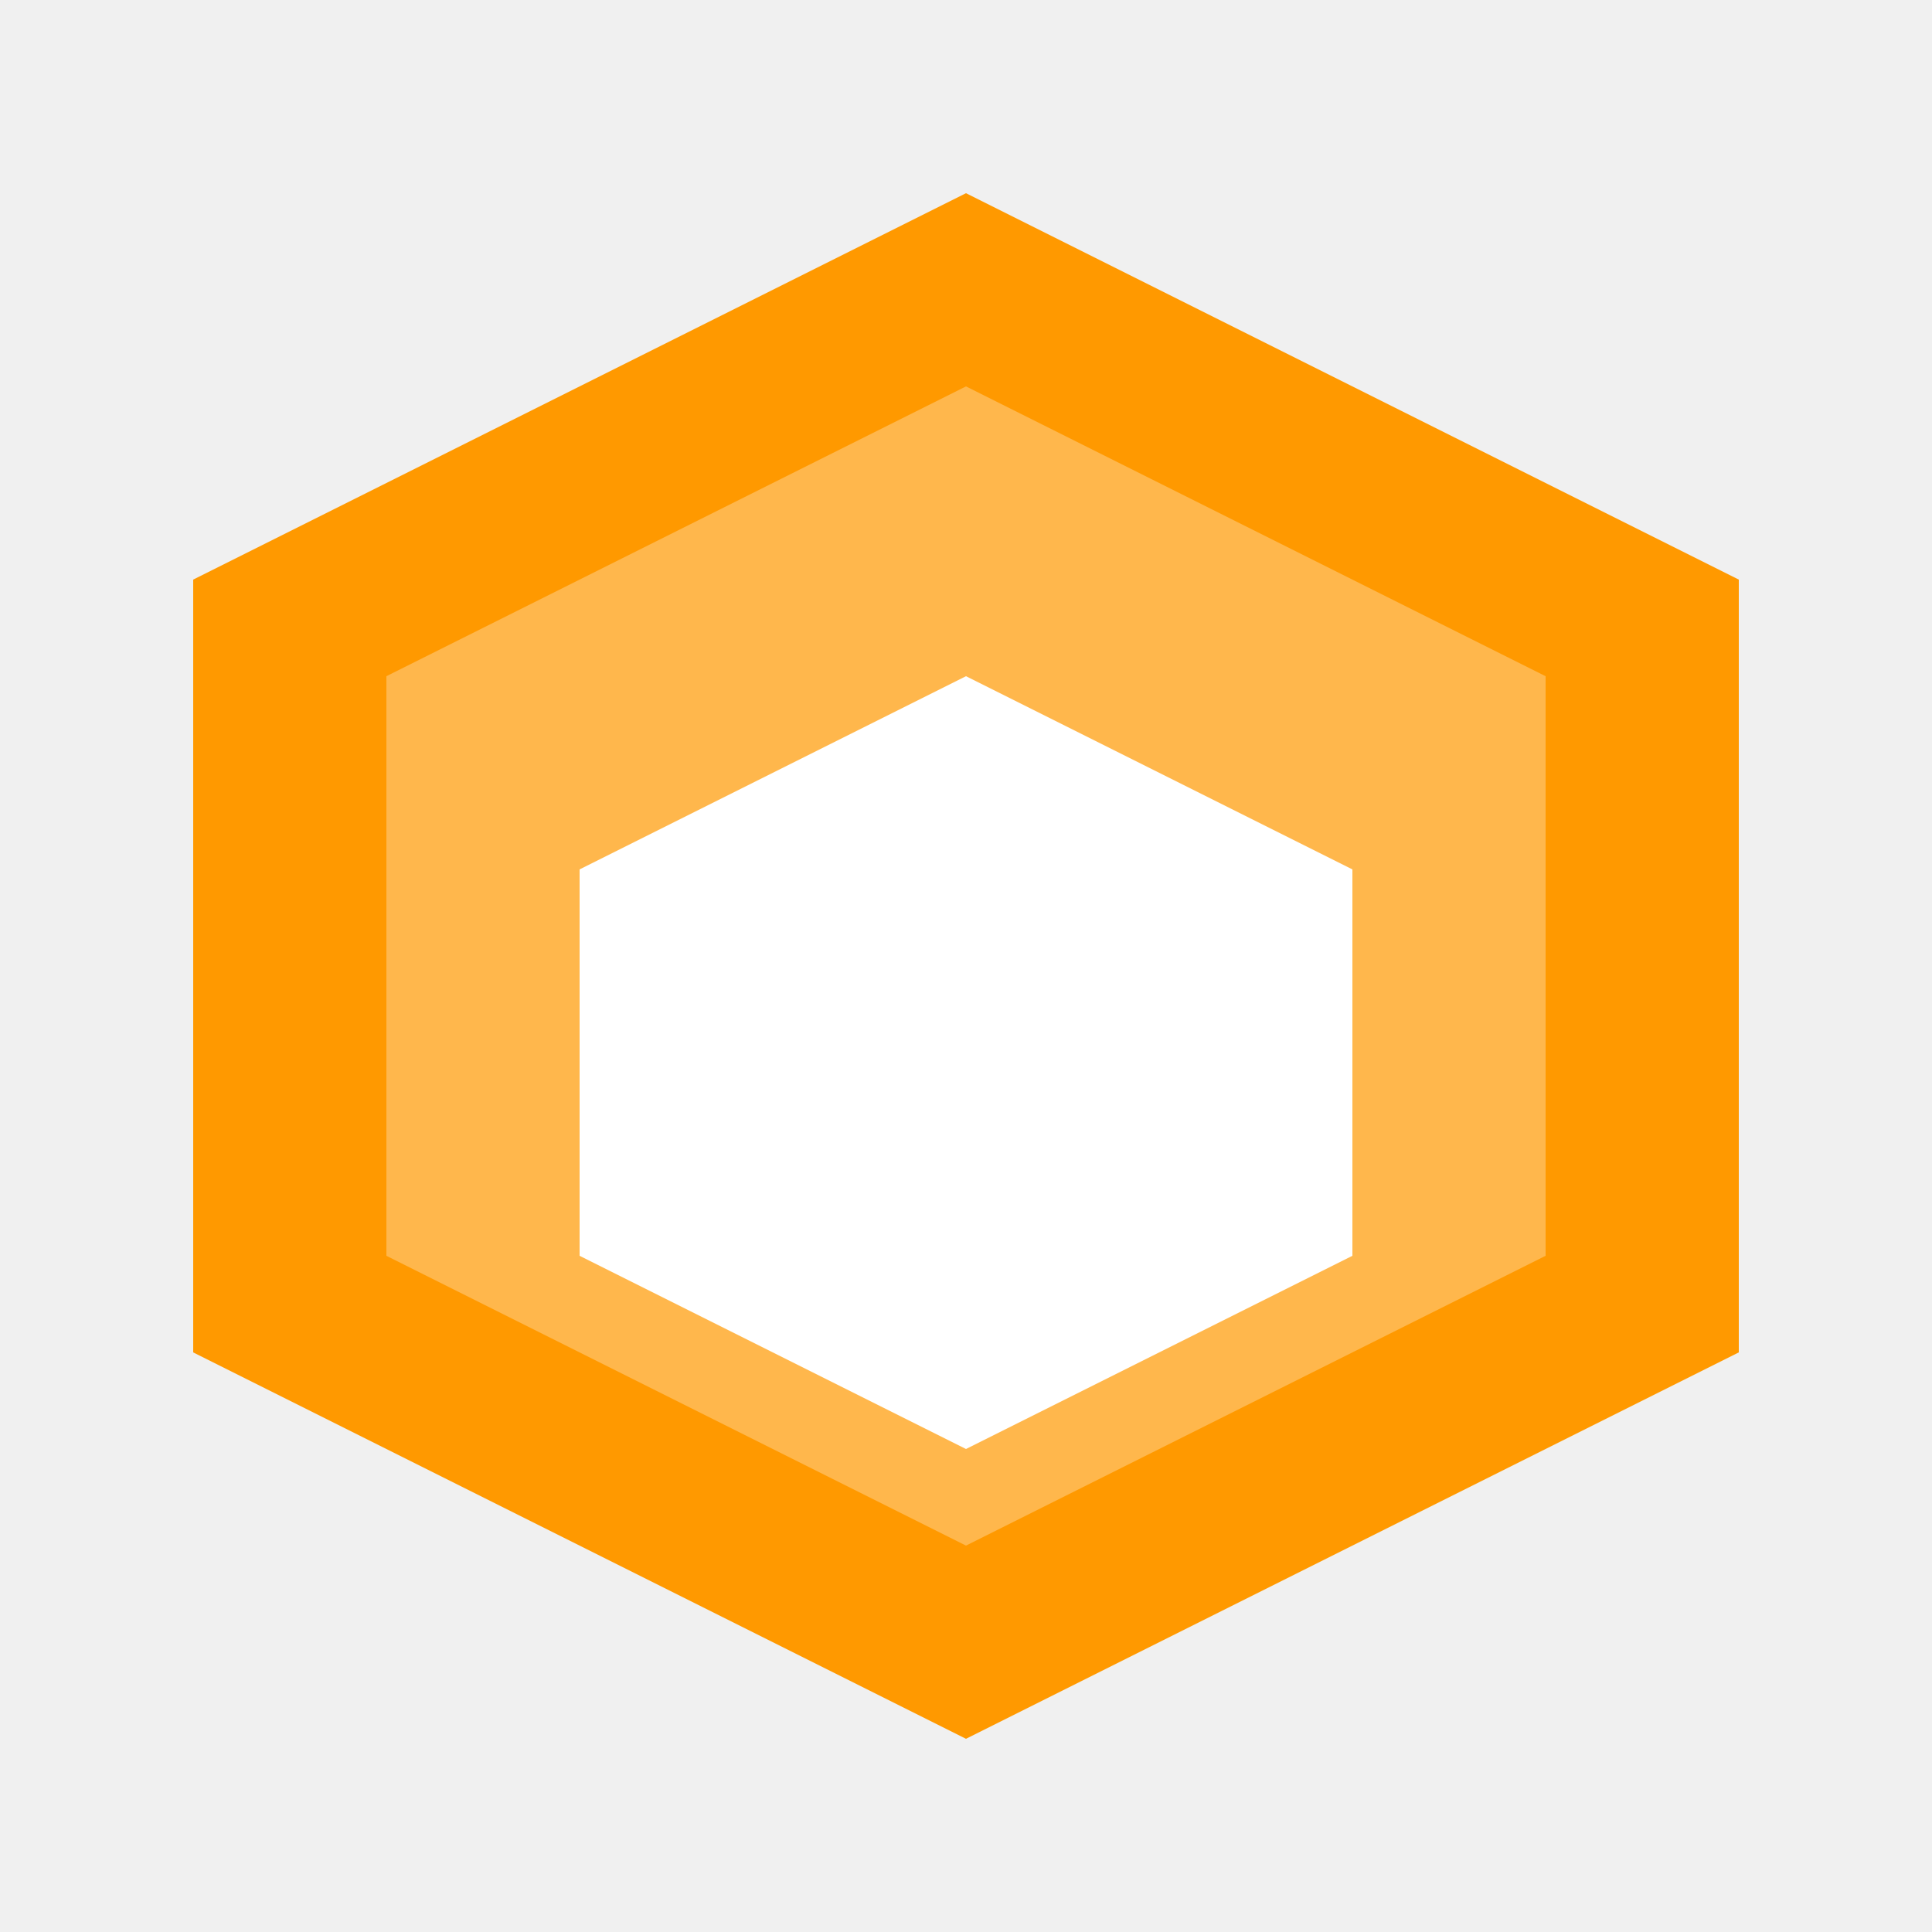
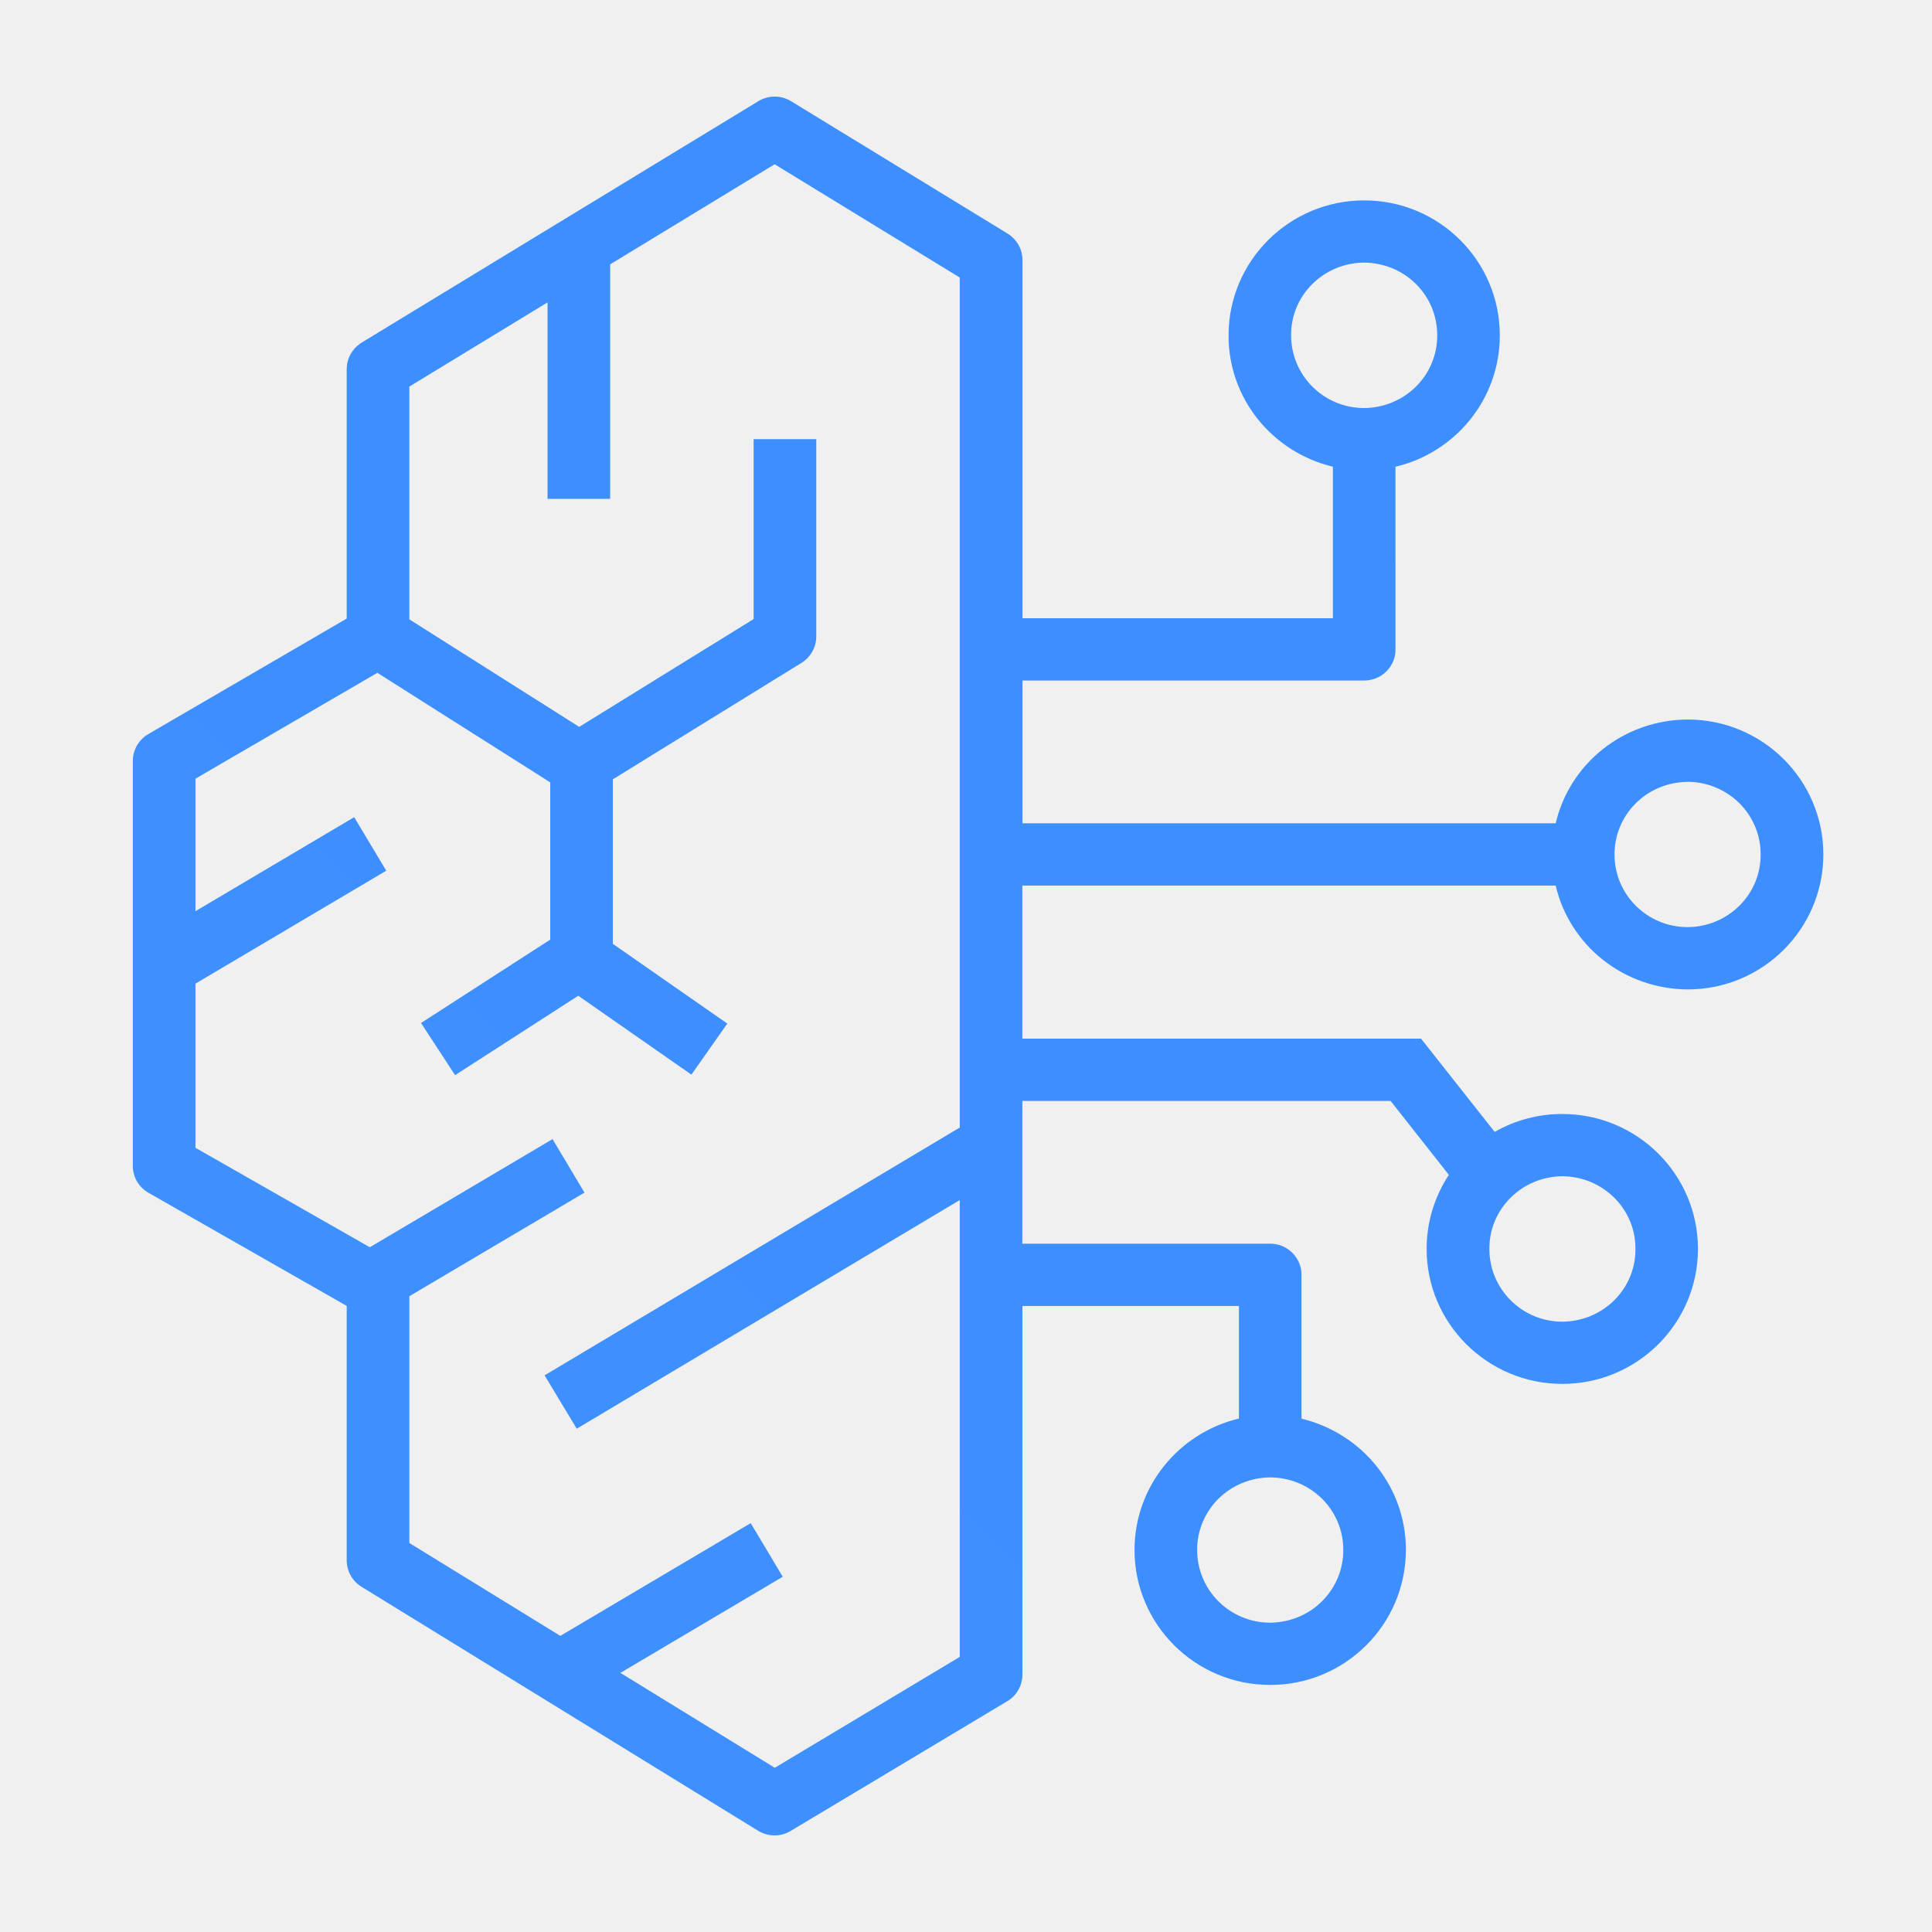
<svg xmlns="http://www.w3.org/2000/svg" width="40" height="40" viewBox="0 0 40 40" fill="none">
-   <path d="M20 4L36 12v16L20 36 4 28V12L20 4z" fill="#FF9900" />
-   <path d="M20 8l12 6v12l-12 6-12-6V14l12-6z" fill="white" fill-opacity="0.3" />
-   <path d="M20 14l8 4v8l-8 4-8-4v-8l8-4z" fill="white" />
+   <path d="M21.166 25.749H26.299C26.656 25.749 26.947 26.039 26.947 26.394V29.372C27.566 29.522 28.115 29.871 28.506 30.364C28.898 30.857 29.11 31.465 29.107 32.09C29.107 33.633 27.849 34.885 26.299 34.885C24.747 34.885 23.489 33.633 23.489 32.09C23.489 30.77 24.413 29.662 25.651 29.37V27.039H21.168V34.669C21.168 34.78 21.14 34.889 21.085 34.986C21.03 35.083 20.951 35.164 20.854 35.222L16.371 37.907C16.27 37.968 16.152 38.001 16.033 38C15.914 37.999 15.797 37.966 15.696 37.904L7.487 32.854C7.392 32.796 7.314 32.715 7.26 32.619C7.206 32.522 7.178 32.414 7.178 32.304V27.037L3.077 24.697C2.984 24.644 2.905 24.569 2.848 24.479C2.791 24.389 2.758 24.287 2.75 24.181V24.137V15.756C2.75 15.527 2.872 15.314 3.07 15.199L7.178 12.807V7.643C7.178 7.431 7.282 7.235 7.453 7.116L7.488 7.093L15.7 2.095C15.801 2.033 15.919 2 16.039 2C16.159 2 16.276 2.033 16.378 2.095L20.861 4.836C20.956 4.895 21.034 4.976 21.088 5.072C21.142 5.168 21.17 5.276 21.169 5.386V12.8H27.596V9.663C26.977 9.514 26.428 9.164 26.036 8.671C25.645 8.178 25.433 7.569 25.436 6.944C25.436 5.401 26.694 4.149 28.244 4.149C29.796 4.149 31.052 5.401 31.052 6.944C31.052 8.264 30.131 9.372 28.892 9.663V13.445C28.893 13.529 28.877 13.613 28.845 13.691C28.812 13.769 28.765 13.84 28.704 13.9C28.644 13.96 28.573 14.007 28.494 14.04C28.415 14.072 28.33 14.089 28.244 14.09H21.169V17.045H32.209C32.351 16.437 32.698 15.893 33.194 15.503C33.69 15.113 34.306 14.899 34.942 14.897C36.492 14.897 37.75 16.147 37.75 17.69C37.75 19.233 36.494 20.485 34.942 20.485C34.306 20.482 33.69 20.268 33.194 19.878C32.697 19.487 32.35 18.943 32.209 18.335H21.166V21.504H29.421L30.946 23.435C31.37 23.191 31.854 23.063 32.346 23.064C33.897 23.064 35.154 24.314 35.154 25.857C35.154 27.4 33.897 28.652 32.346 28.652C30.796 28.652 29.537 27.4 29.537 25.857C29.537 25.291 29.707 24.764 29.997 24.324L28.791 22.794H21.166V25.749ZM16.038 3.401L12.633 5.473V10.329H11.336V6.261L8.475 8.004V12.823L11.992 15.049L15.603 12.817V9.092H16.9V13.177C16.9 13.399 16.783 13.607 16.593 13.725L12.688 16.135V19.541L15.058 21.192L14.315 22.249L11.972 20.616L9.422 22.26L8.717 21.18L11.392 19.454V16.198L7.813 13.93L4.047 16.122V18.865L7.333 16.919L7.997 18.027L4.047 20.365V23.764L7.657 25.823L11.44 23.584L12.101 24.692L8.475 26.837V31.946L11.601 33.869L15.543 31.535L16.206 32.645L12.845 34.635L16.041 36.6L19.871 34.304V24.846L11.941 29.58L11.275 28.475L19.871 23.344V5.746L16.038 3.401ZM26.299 30.588C26.099 30.589 25.901 30.629 25.717 30.705C25.532 30.781 25.365 30.893 25.224 31.032C25.084 31.172 24.973 31.338 24.898 31.52C24.822 31.702 24.784 31.897 24.786 32.093C24.786 32.923 25.462 33.596 26.299 33.596C26.499 33.594 26.697 33.554 26.881 33.478C27.065 33.402 27.232 33.291 27.372 33.151C27.512 33.011 27.623 32.846 27.699 32.664C27.774 32.483 27.812 32.288 27.811 32.092C27.812 31.895 27.774 31.701 27.699 31.519C27.624 31.337 27.513 31.171 27.373 31.031C27.232 30.892 27.065 30.78 26.881 30.704C26.697 30.628 26.499 30.589 26.299 30.588ZM32.349 24.353C32.149 24.354 31.951 24.394 31.766 24.47C31.582 24.547 31.415 24.658 31.274 24.798C31.134 24.938 31.023 25.103 30.947 25.285C30.872 25.467 30.834 25.662 30.836 25.859C30.836 26.69 31.512 27.364 32.347 27.364C32.547 27.363 32.745 27.323 32.93 27.247C33.114 27.171 33.281 27.059 33.422 26.92C33.562 26.78 33.673 26.614 33.749 26.432C33.824 26.25 33.862 26.055 33.86 25.859C33.862 25.662 33.824 25.467 33.749 25.285C33.673 25.103 33.562 24.938 33.422 24.798C33.281 24.658 33.114 24.547 32.93 24.47C32.745 24.394 32.549 24.354 32.349 24.353ZM34.94 16.188C34.74 16.189 34.542 16.229 34.358 16.305C34.173 16.381 34.006 16.492 33.866 16.632C33.725 16.772 33.614 16.938 33.539 17.12C33.464 17.302 33.426 17.497 33.427 17.693C33.427 18.523 34.105 19.195 34.94 19.195C35.14 19.194 35.338 19.154 35.522 19.078C35.706 19.002 35.873 18.89 36.013 18.751C36.154 18.611 36.265 18.446 36.34 18.264C36.415 18.082 36.453 17.888 36.452 17.692C36.453 17.495 36.416 17.3 36.34 17.119C36.265 16.937 36.154 16.771 36.014 16.631C35.874 16.491 35.706 16.38 35.522 16.304C35.338 16.227 35.14 16.187 34.94 16.186V16.188ZM28.242 5.437C28.042 5.438 27.845 5.478 27.66 5.554C27.476 5.631 27.309 5.742 27.169 5.882C27.028 6.022 26.917 6.187 26.842 6.369C26.767 6.551 26.729 6.746 26.731 6.942C26.731 7.773 27.407 8.448 28.242 8.448C28.442 8.447 28.64 8.407 28.825 8.33C29.009 8.254 29.177 8.143 29.317 8.003C29.458 7.863 29.569 7.698 29.644 7.516C29.719 7.333 29.757 7.139 29.756 6.942C29.757 6.746 29.719 6.551 29.644 6.369C29.569 6.187 29.458 6.021 29.317 5.881C29.177 5.741 29.009 5.63 28.825 5.554C28.64 5.478 28.442 5.438 28.242 5.437Z" fill="url(#paint0_linear_2_213)" />
+   <defs>
+     <linearGradient id="paint0_linear_2_213" x1="2802.75" y1="722" x2="643.607" y2="2821.17" gradientUnits="userSpaceOnUse">
+       <stop stop-color="#6350FB" />
+       <stop offset="0.5" stop-color="#3D8FFF" />
+       <stop offset="1" stop-color="#9AD8F8" />
+     </linearGradient>
+   </defs>
</svg>
